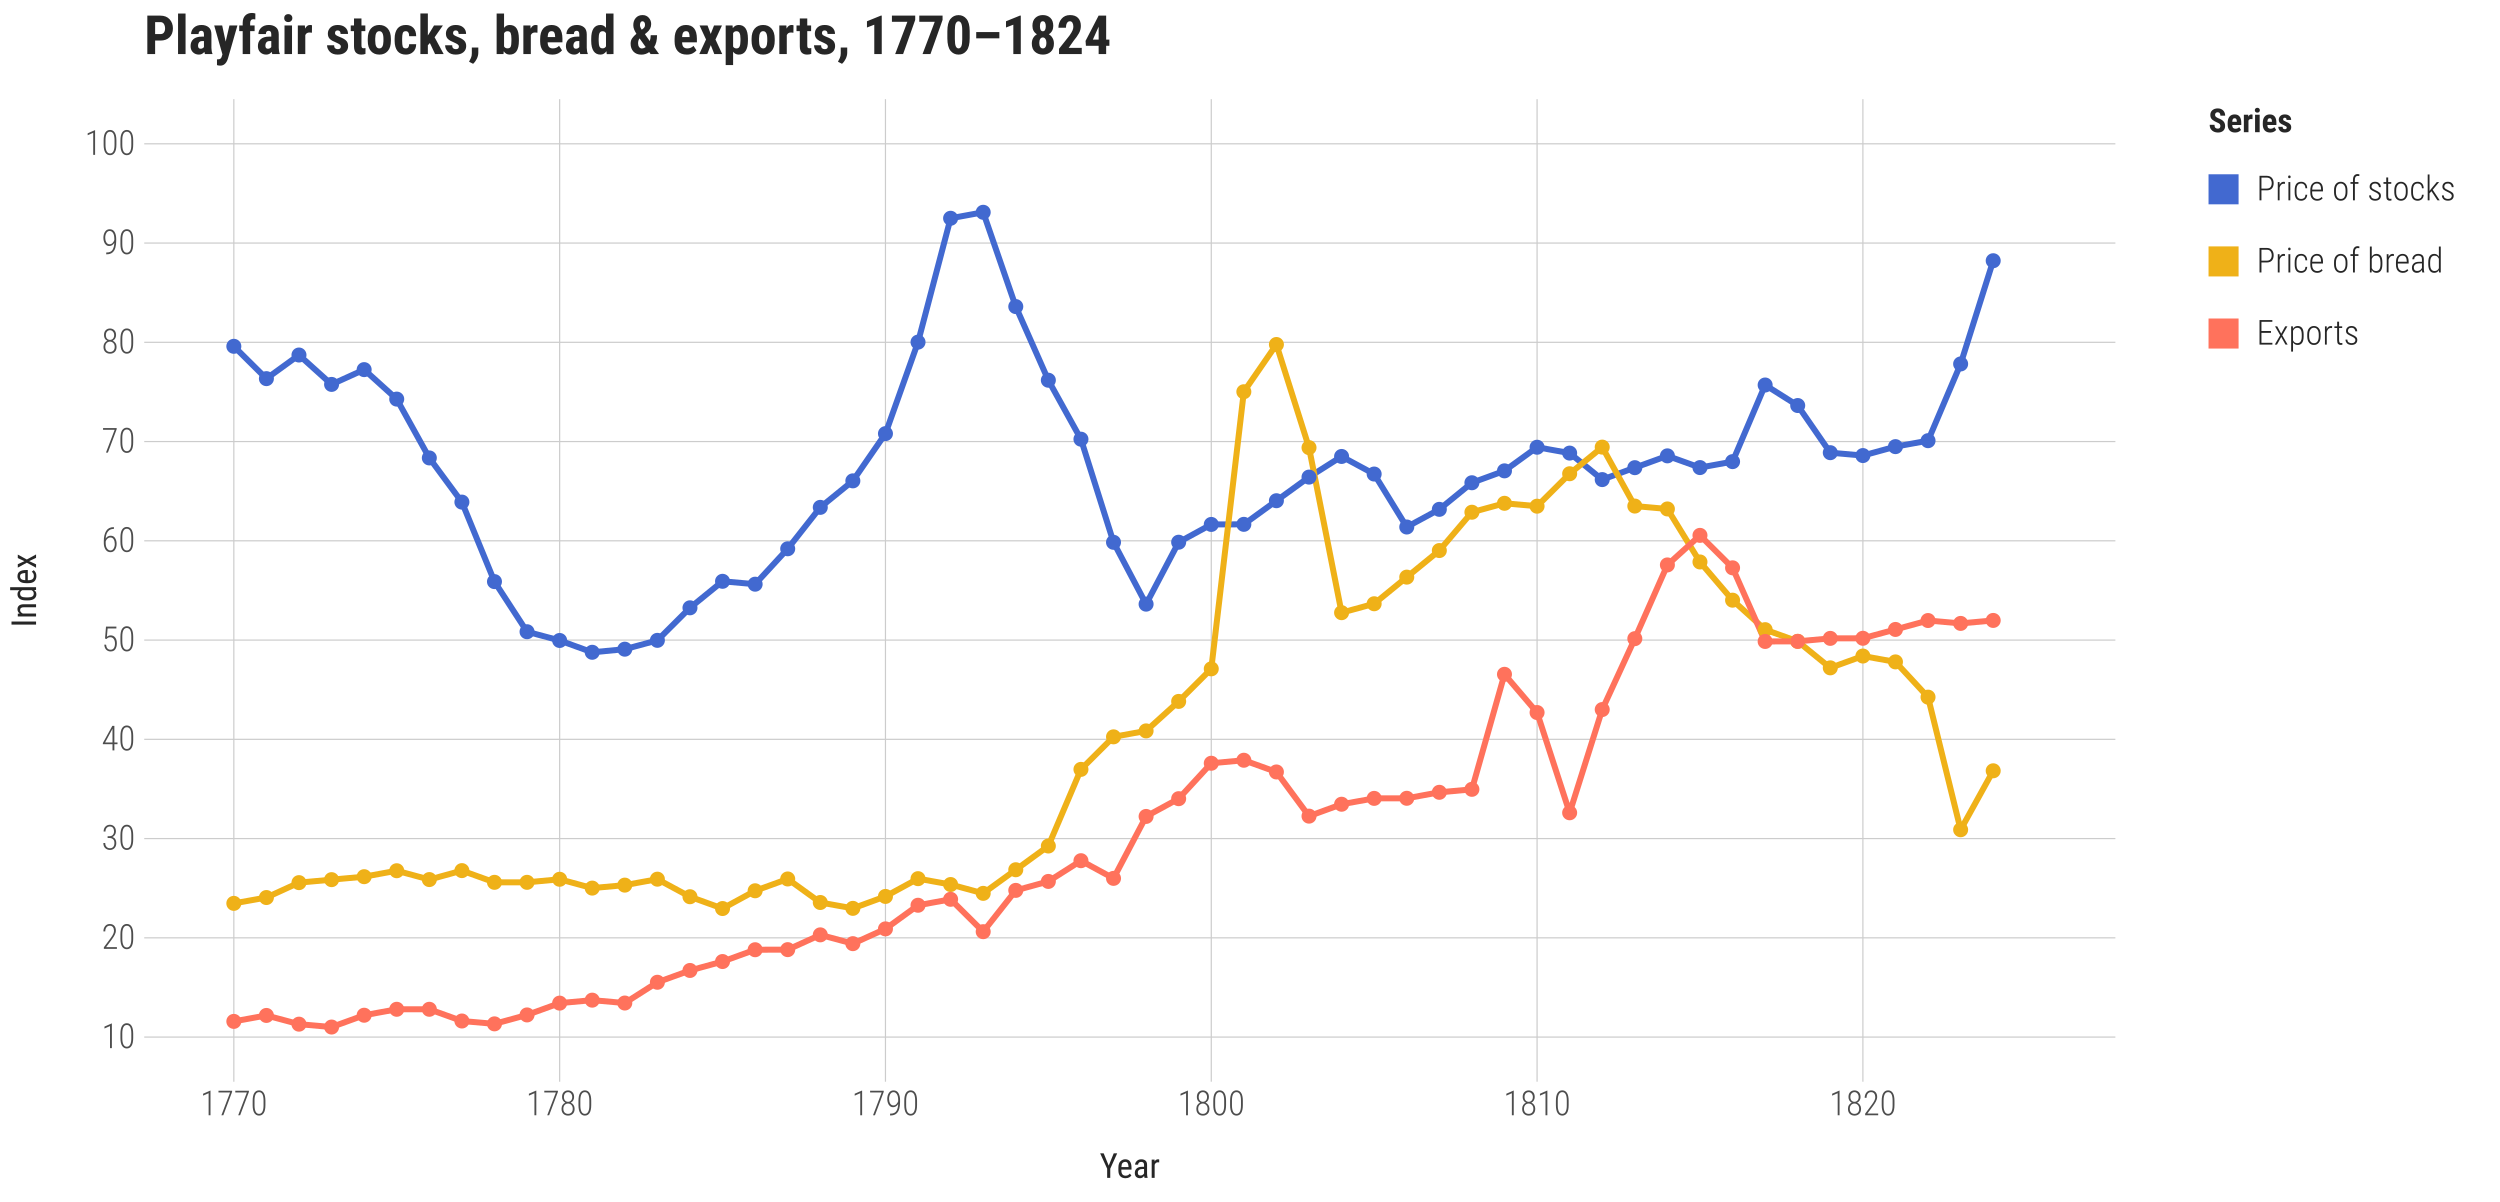
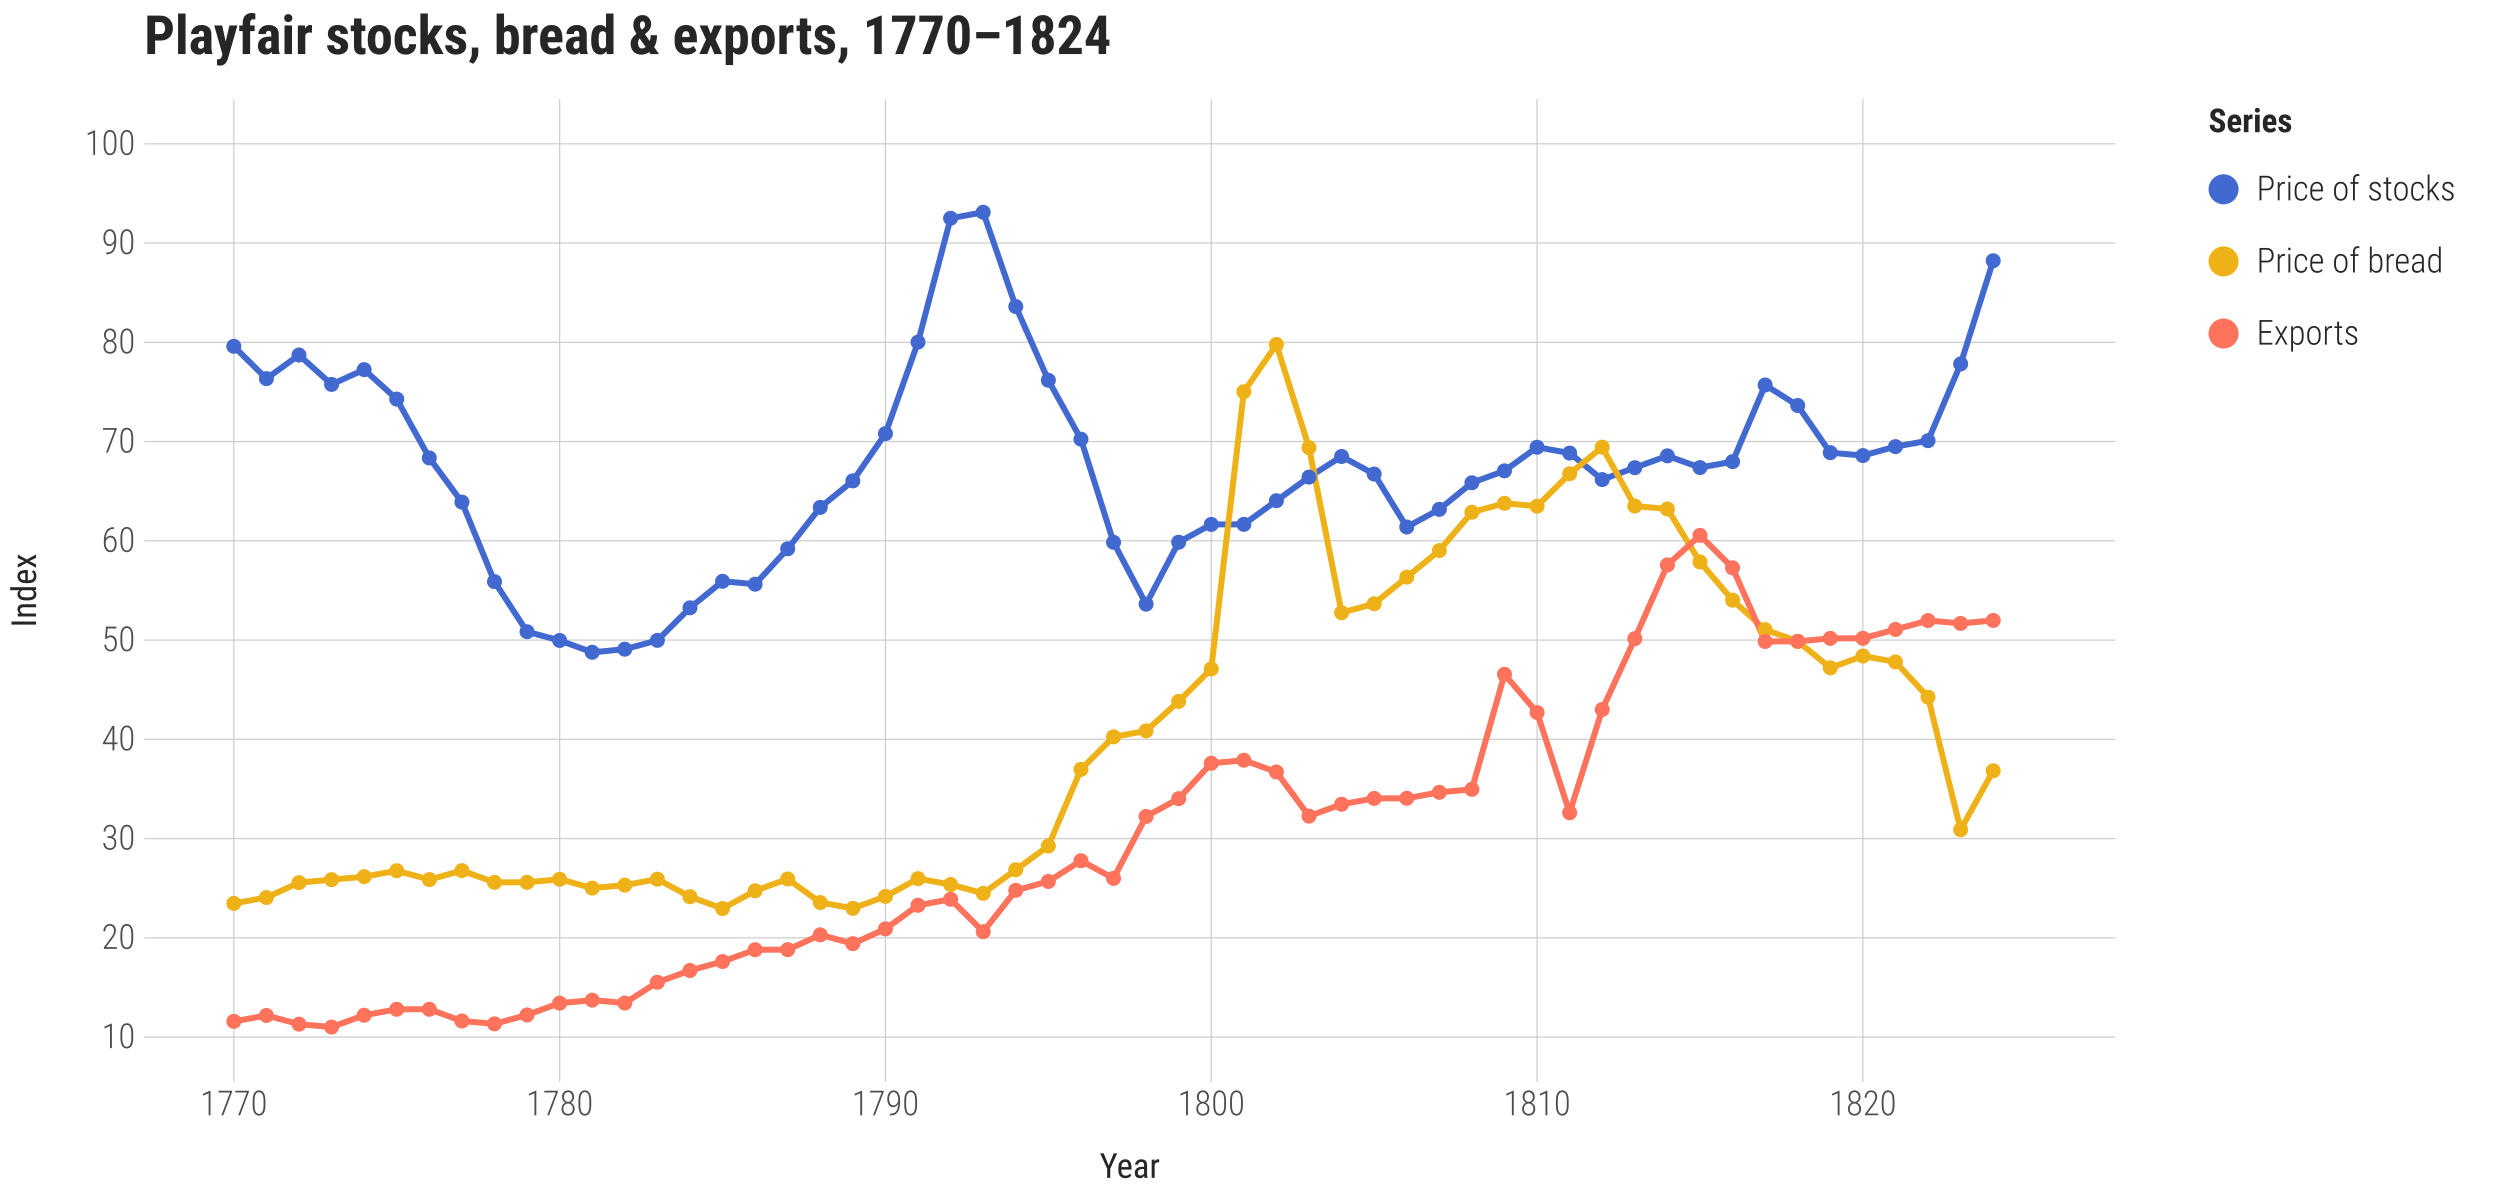
<svg xmlns="http://www.w3.org/2000/svg" width="832" height="400" viewBox="0 0 832 400" role="img" aria-label="Playfair stocks, bread &amp; exports, 1770–1824" class="gg-plot" font-family="&quot;Roboto Condensed&quot;, &quot;Arial Narrow&quot;, Arial, sans-serif" font-size="11.5" font-weight="300" text-rendering="optimizeLegibility" shape-rendering="geometricPrecision">
  <rect class="gg-paper" width="832" height="400" fill="var(--gg-paper, #ffffff)" />
  <text class="gg-title" x="48" y="18" font-size="18" font-weight="700" fill="var(--gg-ink, #262626)">Playfair stocks, bread &amp; exports, 1770–1824</text>
  <defs>
    <clipPath id="sdefault_temps-line_observable10_832x400-gg-clip-0">
      <rect width="656" height="327" />
    </clipPath>
  </defs>
  <g class="gg-panel" data-panel="0" transform="translate(48,33)">
    <rect class="gg-panel-background" width="656" height="327" fill="var(--gg-panel, #ffffff)" />
    <g class="gg-grid" stroke="var(--gg-grid, #cccccc)" stroke-width="0.4" vector-effect="non-scaling-stroke">
      <line x1="29.82" y1="0" x2="29.82" y2="327" />
      <line x1="138.25" y1="0" x2="138.25" y2="327" />
      <line x1="246.68" y1="0" x2="246.68" y2="327" />
      <line x1="355.11" y1="0" x2="355.11" y2="327" />
      <line x1="463.54" y1="0" x2="463.54" y2="327" />
      <line x1="571.97" y1="0" x2="571.97" y2="327" />
      <line x1="0" y1="312.14" x2="656" y2="312.14" />
      <line x1="0" y1="279.11" x2="656" y2="279.11" />
      <line x1="0" y1="246.08" x2="656" y2="246.08" />
      <line x1="0" y1="213.05" x2="656" y2="213.05" />
      <line x1="0" y1="180.02" x2="656" y2="180.02" />
      <line x1="0" y1="146.98" x2="656" y2="146.98" />
      <line x1="0" y1="113.95" x2="656" y2="113.95" />
      <line x1="0" y1="80.92" x2="656" y2="80.92" />
      <line x1="0" y1="47.89" x2="656" y2="47.89" />
      <line x1="0" y1="14.86" x2="656" y2="14.86" />
    </g>
    <g class="gg-marks" clip-path="url(#sdefault_temps-line_observable10_832x400-gg-clip-0)">
      <g class="gg-batch gg-paths" data-layer="0">
        <path d="M29.82 82.25L40.66 93.01L51.5 85.15L62.35 94.93L73.19 90.01L84.03 99.82L94.88 119.4L105.72 134.1L116.56 160.56L127.4 177.24L138.25 180.15L149.09 184.08L159.93 183.05L170.78 180.11L181.62 169.28L192.46 160.46L203.31 161.42L214.15 149.63L224.99 135.85L235.83 127.03L246.68 111.31L257.52 80.86L268.36 39.64L279.21 37.65L290.05 69.03L300.89 93.54L311.74 113.16L322.58 147.48L333.42 168.06L344.26 147.45L355.11 141.53L365.95 141.5L376.79 133.64L387.64 125.78L398.48 118.91L409.32 124.76L420.17 142.39L431.01 136.51L441.85 127.66L452.69 123.7L463.54 115.84L474.38 117.79L485.22 126.61L496.07 122.64L506.91 118.71L517.75 122.61L528.6 120.63L539.44 95.13L550.28 101.96L561.12 117.65L571.97 118.61L582.81 115.64L593.65 113.66L604.5 88.12L615.34 53.77" fill="none" stroke="#4269d0" stroke-width="2" stroke-linejoin="round" stroke-linecap="round" />
        <path d="M29.82 267.64L40.66 265.7L51.5 260.74L62.35 259.75L73.19 258.76L84.03 256.78L94.88 259.72L105.72 256.74L116.56 260.64L127.4 260.64L138.25 259.62L149.09 262.56L159.93 261.57L170.78 259.59L181.62 265.43L192.46 269.36L203.31 263.45L214.15 259.52L224.99 267.35L235.83 269.3L246.68 265.33L257.52 259.42L268.36 261.37L279.21 264.31L290.05 256.45L300.89 248.55L311.74 223.05L322.58 212.22L333.42 210.24L344.26 200.43L355.11 189.59L365.95 97.37L376.79 81.65L387.64 115.97L398.48 170.9L409.32 167.93L420.17 159.07L431.01 150.22L441.85 137.47L452.69 134.5L463.54 135.46L474.38 124.66L485.22 115.8L496.07 135.42L506.91 136.38L517.75 154.02L528.6 166.74L539.44 176.55L550.28 180.44L561.12 189.26L571.97 185.33L582.81 187.28L593.65 199.01L604.5 243.14L615.34 223.52" fill="none" stroke="#efb118" stroke-width="2" stroke-linejoin="round" stroke-linecap="round" />
        <path d="M29.82 306.92L40.66 304.94L51.5 307.84L62.35 308.8L73.19 304.87L84.03 302.89L94.88 302.89L105.72 306.79L116.56 307.74L127.4 304.77L138.25 300.84L149.09 299.85L159.93 300.81L170.78 293.9L181.62 289.97L192.46 287L203.31 283.07L214.15 283.04L224.99 278.12L235.83 281.05L246.68 276.13L257.52 268.27L268.36 266.29L279.21 277.06L290.05 263.32L300.89 260.34L311.74 253.44L322.58 259.32L333.42 238.71L344.26 232.8L355.11 221.01L365.95 220.01L376.79 223.91L387.64 238.61L398.48 234.65L409.32 232.7L420.17 232.67L431.01 230.68L441.85 229.69L452.69 191.41L463.54 204.13L474.38 237.49L485.22 203.14L496.07 179.55L506.91 155.01L517.75 145.17L528.6 155.97L539.44 180.48L550.28 180.44L561.12 179.45L571.97 179.42L582.81 176.48L593.65 173.51L604.5 174.47L615.34 173.48" fill="none" stroke="#ff725c" stroke-width="2" stroke-linejoin="round" stroke-linecap="round" />
      </g>
      <g class="gg-batch gg-points" data-layer="1">
        <circle class="gg-shape-circle" cx="29.82" cy="82.25" r="2.5" fill="#4269d0" />
        <circle class="gg-shape-circle" cx="40.66" cy="93.01" r="2.5" fill="#4269d0" />
        <circle class="gg-shape-circle" cx="51.5" cy="85.15" r="2.5" fill="#4269d0" />
        <circle class="gg-shape-circle" cx="62.35" cy="94.93" r="2.5" fill="#4269d0" />
        <circle class="gg-shape-circle" cx="73.19" cy="90.01" r="2.5" fill="#4269d0" />
        <circle class="gg-shape-circle" cx="84.03" cy="99.82" r="2.5" fill="#4269d0" />
        <circle class="gg-shape-circle" cx="94.88" cy="119.4" r="2.5" fill="#4269d0" />
        <circle class="gg-shape-circle" cx="105.72" cy="134.1" r="2.5" fill="#4269d0" />
        <circle class="gg-shape-circle" cx="116.56" cy="160.56" r="2.5" fill="#4269d0" />
        <circle class="gg-shape-circle" cx="127.4" cy="177.24" r="2.5" fill="#4269d0" />
        <circle class="gg-shape-circle" cx="138.25" cy="180.15" r="2.5" fill="#4269d0" />
        <circle class="gg-shape-circle" cx="149.09" cy="184.08" r="2.5" fill="#4269d0" />
        <circle class="gg-shape-circle" cx="159.93" cy="183.05" r="2.5" fill="#4269d0" />
        <circle class="gg-shape-circle" cx="170.78" cy="180.11" r="2.5" fill="#4269d0" />
        <circle class="gg-shape-circle" cx="181.62" cy="169.28" r="2.5" fill="#4269d0" />
        <circle class="gg-shape-circle" cx="192.46" cy="160.46" r="2.5" fill="#4269d0" />
        <circle class="gg-shape-circle" cx="203.31" cy="161.42" r="2.5" fill="#4269d0" />
        <circle class="gg-shape-circle" cx="214.15" cy="149.63" r="2.5" fill="#4269d0" />
        <circle class="gg-shape-circle" cx="224.99" cy="135.85" r="2.5" fill="#4269d0" />
        <circle class="gg-shape-circle" cx="235.83" cy="127.03" r="2.5" fill="#4269d0" />
        <circle class="gg-shape-circle" cx="246.68" cy="111.31" r="2.5" fill="#4269d0" />
        <circle class="gg-shape-circle" cx="257.52" cy="80.86" r="2.5" fill="#4269d0" />
        <circle class="gg-shape-circle" cx="268.36" cy="39.64" r="2.5" fill="#4269d0" />
        <circle class="gg-shape-circle" cx="279.21" cy="37.65" r="2.5" fill="#4269d0" />
        <circle class="gg-shape-circle" cx="290.05" cy="69.03" r="2.5" fill="#4269d0" />
        <circle class="gg-shape-circle" cx="300.89" cy="93.54" r="2.5" fill="#4269d0" />
        <circle class="gg-shape-circle" cx="311.74" cy="113.16" r="2.5" fill="#4269d0" />
        <circle class="gg-shape-circle" cx="322.58" cy="147.48" r="2.5" fill="#4269d0" />
        <circle class="gg-shape-circle" cx="333.42" cy="168.06" r="2.5" fill="#4269d0" />
        <circle class="gg-shape-circle" cx="344.26" cy="147.45" r="2.5" fill="#4269d0" />
        <circle class="gg-shape-circle" cx="355.11" cy="141.53" r="2.5" fill="#4269d0" />
        <circle class="gg-shape-circle" cx="365.95" cy="141.5" r="2.5" fill="#4269d0" />
        <circle class="gg-shape-circle" cx="376.79" cy="133.64" r="2.5" fill="#4269d0" />
        <circle class="gg-shape-circle" cx="387.64" cy="125.78" r="2.5" fill="#4269d0" />
        <circle class="gg-shape-circle" cx="398.48" cy="118.91" r="2.5" fill="#4269d0" />
        <circle class="gg-shape-circle" cx="409.32" cy="124.76" r="2.5" fill="#4269d0" />
        <circle class="gg-shape-circle" cx="420.17" cy="142.39" r="2.5" fill="#4269d0" />
        <circle class="gg-shape-circle" cx="431.01" cy="136.51" r="2.5" fill="#4269d0" />
        <circle class="gg-shape-circle" cx="441.85" cy="127.66" r="2.5" fill="#4269d0" />
        <circle class="gg-shape-circle" cx="452.69" cy="123.7" r="2.5" fill="#4269d0" />
        <circle class="gg-shape-circle" cx="463.54" cy="115.84" r="2.5" fill="#4269d0" />
        <circle class="gg-shape-circle" cx="474.38" cy="117.79" r="2.5" fill="#4269d0" />
        <circle class="gg-shape-circle" cx="485.22" cy="126.61" r="2.5" fill="#4269d0" />
        <circle class="gg-shape-circle" cx="496.07" cy="122.64" r="2.5" fill="#4269d0" />
        <circle class="gg-shape-circle" cx="506.91" cy="118.71" r="2.5" fill="#4269d0" />
        <circle class="gg-shape-circle" cx="517.75" cy="122.61" r="2.5" fill="#4269d0" />
        <circle class="gg-shape-circle" cx="528.6" cy="120.63" r="2.5" fill="#4269d0" />
        <circle class="gg-shape-circle" cx="539.44" cy="95.13" r="2.5" fill="#4269d0" />
        <circle class="gg-shape-circle" cx="550.28" cy="101.96" r="2.5" fill="#4269d0" />
        <circle class="gg-shape-circle" cx="561.12" cy="117.65" r="2.5" fill="#4269d0" />
        <circle class="gg-shape-circle" cx="571.97" cy="118.61" r="2.5" fill="#4269d0" />
        <circle class="gg-shape-circle" cx="582.81" cy="115.64" r="2.5" fill="#4269d0" />
        <circle class="gg-shape-circle" cx="593.65" cy="113.66" r="2.5" fill="#4269d0" />
        <circle class="gg-shape-circle" cx="604.5" cy="88.12" r="2.5" fill="#4269d0" />
        <circle class="gg-shape-circle" cx="615.34" cy="53.77" r="2.5" fill="#4269d0" />
        <circle class="gg-shape-circle" cx="29.82" cy="267.64" r="2.5" fill="#efb118" />
        <circle class="gg-shape-circle" cx="40.66" cy="265.7" r="2.5" fill="#efb118" />
        <circle class="gg-shape-circle" cx="51.5" cy="260.74" r="2.5" fill="#efb118" />
        <circle class="gg-shape-circle" cx="62.35" cy="259.75" r="2.5" fill="#efb118" />
        <circle class="gg-shape-circle" cx="73.19" cy="258.76" r="2.5" fill="#efb118" />
        <circle class="gg-shape-circle" cx="84.03" cy="256.78" r="2.5" fill="#efb118" />
        <circle class="gg-shape-circle" cx="94.88" cy="259.72" r="2.5" fill="#efb118" />
        <circle class="gg-shape-circle" cx="105.72" cy="256.74" r="2.5" fill="#efb118" />
        <circle class="gg-shape-circle" cx="116.56" cy="260.64" r="2.5" fill="#efb118" />
        <circle class="gg-shape-circle" cx="127.4" cy="260.64" r="2.5" fill="#efb118" />
        <circle class="gg-shape-circle" cx="138.25" cy="259.62" r="2.5" fill="#efb118" />
        <circle class="gg-shape-circle" cx="149.09" cy="262.56" r="2.5" fill="#efb118" />
        <circle class="gg-shape-circle" cx="159.93" cy="261.57" r="2.5" fill="#efb118" />
        <circle class="gg-shape-circle" cx="170.78" cy="259.59" r="2.5" fill="#efb118" />
        <circle class="gg-shape-circle" cx="181.62" cy="265.43" r="2.5" fill="#efb118" />
        <circle class="gg-shape-circle" cx="192.46" cy="269.36" r="2.5" fill="#efb118" />
        <circle class="gg-shape-circle" cx="203.31" cy="263.45" r="2.5" fill="#efb118" />
        <circle class="gg-shape-circle" cx="214.15" cy="259.52" r="2.5" fill="#efb118" />
        <circle class="gg-shape-circle" cx="224.99" cy="267.35" r="2.5" fill="#efb118" />
        <circle class="gg-shape-circle" cx="235.83" cy="269.3" r="2.5" fill="#efb118" />
        <circle class="gg-shape-circle" cx="246.68" cy="265.33" r="2.5" fill="#efb118" />
        <circle class="gg-shape-circle" cx="257.52" cy="259.42" r="2.5" fill="#efb118" />
        <circle class="gg-shape-circle" cx="268.36" cy="261.37" r="2.5" fill="#efb118" />
        <circle class="gg-shape-circle" cx="279.21" cy="264.31" r="2.5" fill="#efb118" />
        <circle class="gg-shape-circle" cx="290.05" cy="256.45" r="2.5" fill="#efb118" />
        <circle class="gg-shape-circle" cx="300.89" cy="248.55" r="2.5" fill="#efb118" />
        <circle class="gg-shape-circle" cx="311.74" cy="223.05" r="2.5" fill="#efb118" />
        <circle class="gg-shape-circle" cx="322.58" cy="212.22" r="2.5" fill="#efb118" />
        <circle class="gg-shape-circle" cx="333.42" cy="210.24" r="2.5" fill="#efb118" />
        <circle class="gg-shape-circle" cx="344.26" cy="200.43" r="2.5" fill="#efb118" />
        <circle class="gg-shape-circle" cx="355.11" cy="189.59" r="2.5" fill="#efb118" />
        <circle class="gg-shape-circle" cx="365.95" cy="97.37" r="2.5" fill="#efb118" />
        <circle class="gg-shape-circle" cx="376.79" cy="81.65" r="2.5" fill="#efb118" />
        <circle class="gg-shape-circle" cx="387.64" cy="115.97" r="2.5" fill="#efb118" />
        <circle class="gg-shape-circle" cx="398.48" cy="170.9" r="2.5" fill="#efb118" />
        <circle class="gg-shape-circle" cx="409.32" cy="167.93" r="2.5" fill="#efb118" />
        <circle class="gg-shape-circle" cx="420.17" cy="159.07" r="2.5" fill="#efb118" />
        <circle class="gg-shape-circle" cx="431.01" cy="150.22" r="2.5" fill="#efb118" />
        <circle class="gg-shape-circle" cx="441.85" cy="137.47" r="2.5" fill="#efb118" />
        <circle class="gg-shape-circle" cx="452.69" cy="134.5" r="2.5" fill="#efb118" />
        <circle class="gg-shape-circle" cx="463.54" cy="135.46" r="2.5" fill="#efb118" />
        <circle class="gg-shape-circle" cx="474.38" cy="124.66" r="2.5" fill="#efb118" />
        <circle class="gg-shape-circle" cx="485.22" cy="115.8" r="2.5" fill="#efb118" />
        <circle class="gg-shape-circle" cx="496.07" cy="135.42" r="2.5" fill="#efb118" />
        <circle class="gg-shape-circle" cx="506.91" cy="136.38" r="2.5" fill="#efb118" />
        <circle class="gg-shape-circle" cx="517.75" cy="154.02" r="2.5" fill="#efb118" />
        <circle class="gg-shape-circle" cx="528.6" cy="166.74" r="2.5" fill="#efb118" />
        <circle class="gg-shape-circle" cx="539.44" cy="176.55" r="2.5" fill="#efb118" />
        <circle class="gg-shape-circle" cx="550.28" cy="180.44" r="2.5" fill="#efb118" />
        <circle class="gg-shape-circle" cx="561.12" cy="189.26" r="2.5" fill="#efb118" />
        <circle class="gg-shape-circle" cx="571.97" cy="185.33" r="2.5" fill="#efb118" />
        <circle class="gg-shape-circle" cx="582.81" cy="187.28" r="2.5" fill="#efb118" />
        <circle class="gg-shape-circle" cx="593.65" cy="199.01" r="2.5" fill="#efb118" />
        <circle class="gg-shape-circle" cx="604.5" cy="243.14" r="2.5" fill="#efb118" />
        <circle class="gg-shape-circle" cx="615.34" cy="223.52" r="2.5" fill="#efb118" />
        <circle class="gg-shape-circle" cx="29.82" cy="306.92" r="2.5" fill="#ff725c" />
        <circle class="gg-shape-circle" cx="40.66" cy="304.94" r="2.5" fill="#ff725c" />
        <circle class="gg-shape-circle" cx="51.5" cy="307.84" r="2.5" fill="#ff725c" />
        <circle class="gg-shape-circle" cx="62.35" cy="308.8" r="2.5" fill="#ff725c" />
        <circle class="gg-shape-circle" cx="73.19" cy="304.87" r="2.5" fill="#ff725c" />
        <circle class="gg-shape-circle" cx="84.03" cy="302.89" r="2.5" fill="#ff725c" />
        <circle class="gg-shape-circle" cx="94.88" cy="302.89" r="2.5" fill="#ff725c" />
        <circle class="gg-shape-circle" cx="105.72" cy="306.79" r="2.5" fill="#ff725c" />
        <circle class="gg-shape-circle" cx="116.56" cy="307.74" r="2.5" fill="#ff725c" />
        <circle class="gg-shape-circle" cx="127.4" cy="304.77" r="2.5" fill="#ff725c" />
        <circle class="gg-shape-circle" cx="138.25" cy="300.84" r="2.5" fill="#ff725c" />
        <circle class="gg-shape-circle" cx="149.09" cy="299.85" r="2.5" fill="#ff725c" />
        <circle class="gg-shape-circle" cx="159.93" cy="300.81" r="2.5" fill="#ff725c" />
        <circle class="gg-shape-circle" cx="170.78" cy="293.9" r="2.5" fill="#ff725c" />
        <circle class="gg-shape-circle" cx="181.62" cy="289.97" r="2.5" fill="#ff725c" />
        <circle class="gg-shape-circle" cx="192.46" cy="287" r="2.5" fill="#ff725c" />
        <circle class="gg-shape-circle" cx="203.31" cy="283.07" r="2.5" fill="#ff725c" />
        <circle class="gg-shape-circle" cx="214.15" cy="283.04" r="2.5" fill="#ff725c" />
        <circle class="gg-shape-circle" cx="224.99" cy="278.12" r="2.5" fill="#ff725c" />
        <circle class="gg-shape-circle" cx="235.83" cy="281.05" r="2.5" fill="#ff725c" />
        <circle class="gg-shape-circle" cx="246.68" cy="276.13" r="2.5" fill="#ff725c" />
        <circle class="gg-shape-circle" cx="257.52" cy="268.27" r="2.5" fill="#ff725c" />
        <circle class="gg-shape-circle" cx="268.36" cy="266.29" r="2.5" fill="#ff725c" />
        <circle class="gg-shape-circle" cx="279.21" cy="277.06" r="2.5" fill="#ff725c" />
        <circle class="gg-shape-circle" cx="290.05" cy="263.32" r="2.5" fill="#ff725c" />
        <circle class="gg-shape-circle" cx="300.89" cy="260.34" r="2.5" fill="#ff725c" />
        <circle class="gg-shape-circle" cx="311.74" cy="253.44" r="2.5" fill="#ff725c" />
        <circle class="gg-shape-circle" cx="322.58" cy="259.32" r="2.5" fill="#ff725c" />
        <circle class="gg-shape-circle" cx="333.42" cy="238.71" r="2.5" fill="#ff725c" />
        <circle class="gg-shape-circle" cx="344.26" cy="232.8" r="2.5" fill="#ff725c" />
        <circle class="gg-shape-circle" cx="355.11" cy="221.01" r="2.5" fill="#ff725c" />
        <circle class="gg-shape-circle" cx="365.95" cy="220.01" r="2.5" fill="#ff725c" />
        <circle class="gg-shape-circle" cx="376.79" cy="223.91" r="2.5" fill="#ff725c" />
        <circle class="gg-shape-circle" cx="387.64" cy="238.61" r="2.5" fill="#ff725c" />
        <circle class="gg-shape-circle" cx="398.48" cy="234.65" r="2.5" fill="#ff725c" />
        <circle class="gg-shape-circle" cx="409.32" cy="232.7" r="2.5" fill="#ff725c" />
        <circle class="gg-shape-circle" cx="420.17" cy="232.67" r="2.5" fill="#ff725c" />
        <circle class="gg-shape-circle" cx="431.01" cy="230.68" r="2.5" fill="#ff725c" />
        <circle class="gg-shape-circle" cx="441.85" cy="229.69" r="2.5" fill="#ff725c" />
        <circle class="gg-shape-circle" cx="452.69" cy="191.41" r="2.5" fill="#ff725c" />
        <circle class="gg-shape-circle" cx="463.54" cy="204.13" r="2.5" fill="#ff725c" />
        <circle class="gg-shape-circle" cx="474.38" cy="237.49" r="2.5" fill="#ff725c" />
        <circle class="gg-shape-circle" cx="485.22" cy="203.14" r="2.5" fill="#ff725c" />
        <circle class="gg-shape-circle" cx="496.07" cy="179.55" r="2.5" fill="#ff725c" />
        <circle class="gg-shape-circle" cx="506.91" cy="155.01" r="2.5" fill="#ff725c" />
        <circle class="gg-shape-circle" cx="517.75" cy="145.17" r="2.5" fill="#ff725c" />
        <circle class="gg-shape-circle" cx="528.6" cy="155.97" r="2.5" fill="#ff725c" />
        <circle class="gg-shape-circle" cx="539.44" cy="180.48" r="2.5" fill="#ff725c" />
        <circle class="gg-shape-circle" cx="550.28" cy="180.44" r="2.5" fill="#ff725c" />
        <circle class="gg-shape-circle" cx="561.12" cy="179.45" r="2.5" fill="#ff725c" />
        <circle class="gg-shape-circle" cx="571.97" cy="179.42" r="2.5" fill="#ff725c" />
        <circle class="gg-shape-circle" cx="582.81" cy="176.48" r="2.5" fill="#ff725c" />
        <circle class="gg-shape-circle" cx="593.65" cy="173.51" r="2.5" fill="#ff725c" />
        <circle class="gg-shape-circle" cx="604.5" cy="174.47" r="2.5" fill="#ff725c" />
        <circle class="gg-shape-circle" cx="615.34" cy="173.48" r="2.5" fill="#ff725c" />
      </g>
    </g>
  </g>
  <g class="gg-axis gg-axis-x" transform="translate(48,360)">
    <g class="gg-tick" transform="translate(29.82,0)">
      <text y="3" dy="0.71em" text-anchor="middle" fill="var(--gg-axisText, #4d4d4d)" font-size="11.5" font-weight="300">1770</text>
    </g>
    <g class="gg-tick" transform="translate(138.25,0)">
      <text y="3" dy="0.71em" text-anchor="middle" fill="var(--gg-axisText, #4d4d4d)" font-size="11.5" font-weight="300">1780</text>
    </g>
    <g class="gg-tick" transform="translate(246.68,0)">
      <text y="3" dy="0.71em" text-anchor="middle" fill="var(--gg-axisText, #4d4d4d)" font-size="11.5" font-weight="300">1790</text>
    </g>
    <g class="gg-tick" transform="translate(355.11,0)">
      <text y="3" dy="0.71em" text-anchor="middle" fill="var(--gg-axisText, #4d4d4d)" font-size="11.5" font-weight="300">1800</text>
    </g>
    <g class="gg-tick" transform="translate(463.54,0)">
      <text y="3" dy="0.71em" text-anchor="middle" fill="var(--gg-axisText, #4d4d4d)" font-size="11.5" font-weight="300">1810</text>
    </g>
    <g class="gg-tick" transform="translate(571.97,0)">
      <text y="3" dy="0.71em" text-anchor="middle" fill="var(--gg-axisText, #4d4d4d)" font-size="11.5" font-weight="300">1820</text>
    </g>
  </g>
  <g class="gg-axis gg-axis-y" transform="translate(48,33)">
    <g class="gg-tick" transform="translate(0,312.14)">
      <text x="-3" dy="0.32em" text-anchor="end" fill="var(--gg-axisText, #4d4d4d)" font-size="11.5" font-weight="300">10</text>
    </g>
    <g class="gg-tick" transform="translate(0,279.11)">
      <text x="-3" dy="0.32em" text-anchor="end" fill="var(--gg-axisText, #4d4d4d)" font-size="11.5" font-weight="300">20</text>
    </g>
    <g class="gg-tick" transform="translate(0,246.08)">
      <text x="-3" dy="0.32em" text-anchor="end" fill="var(--gg-axisText, #4d4d4d)" font-size="11.5" font-weight="300">30</text>
    </g>
    <g class="gg-tick" transform="translate(0,213.05)">
      <text x="-3" dy="0.32em" text-anchor="end" fill="var(--gg-axisText, #4d4d4d)" font-size="11.5" font-weight="300">40</text>
    </g>
    <g class="gg-tick" transform="translate(0,180.02)">
      <text x="-3" dy="0.32em" text-anchor="end" fill="var(--gg-axisText, #4d4d4d)" font-size="11.5" font-weight="300">50</text>
    </g>
    <g class="gg-tick" transform="translate(0,146.98)">
      <text x="-3" dy="0.32em" text-anchor="end" fill="var(--gg-axisText, #4d4d4d)" font-size="11.5" font-weight="300">60</text>
    </g>
    <g class="gg-tick" transform="translate(0,113.95)">
      <text x="-3" dy="0.32em" text-anchor="end" fill="var(--gg-axisText, #4d4d4d)" font-size="11.5" font-weight="300">70</text>
    </g>
    <g class="gg-tick" transform="translate(0,80.92)">
      <text x="-3" dy="0.32em" text-anchor="end" fill="var(--gg-axisText, #4d4d4d)" font-size="11.5" font-weight="300">80</text>
    </g>
    <g class="gg-tick" transform="translate(0,47.89)">
      <text x="-3" dy="0.32em" text-anchor="end" fill="var(--gg-axisText, #4d4d4d)" font-size="11.5" font-weight="300">90</text>
    </g>
    <g class="gg-tick" transform="translate(0,14.86)">
      <text x="-3" dy="0.32em" text-anchor="end" fill="var(--gg-axisText, #4d4d4d)" font-size="11.5" font-weight="300">100</text>
    </g>
  </g>
  <text class="gg-axis-title" x="376" y="392" text-anchor="middle" fill="var(--gg-ink, #262626)" font-size="11.5" font-weight="400">Year</text>
  <text class="gg-axis-title" transform="translate(12,196.5) rotate(-90)" text-anchor="middle" fill="var(--gg-ink, #262626)" font-size="11.5" font-weight="400">Index</text>
  <g class="gg-legend gg-legend-color gg-legend-right gg-legend-vertical" transform="translate(731,33)">
    <text class="gg-legend-title" x="4" y="11" font-size="11" font-weight="bold" fill="var(--gg-ink, #262626)">Series</text>
-     <rect class="gg-legend-swatch" x="4" y="25" width="10" height="10" fill="#4269d0" />
+     <g class="gg-legend-key">
+       <circle class="gg-shape-circle" cx="9" cy="30" r="5" fill="#4269d0" />
+     </g>
    <text class="gg-legend-label" x="20" y="30" dy="0.32em" font-size="11.5" fill="var(--gg-ink, #262626)">Price of stocks</text>
-     <rect class="gg-legend-swatch" x="4" y="49" width="10" height="10" fill="#efb118" />
+     <g class="gg-legend-key">
+       <circle class="gg-shape-circle" cx="9" cy="54" r="5" fill="#efb118" />
+     </g>
    <text class="gg-legend-label" x="20" y="54" dy="0.32em" font-size="11.5" fill="var(--gg-ink, #262626)">Price of bread</text>
-     <rect class="gg-legend-swatch" x="4" y="73" width="10" height="10" fill="#ff725c" />
+     <g class="gg-legend-key">
+       <circle class="gg-shape-circle" cx="9" cy="78" r="5" fill="#ff725c" />
+     </g>
    <text class="gg-legend-label" x="20" y="78" dy="0.32em" font-size="11.5" fill="var(--gg-ink, #262626)">Exports</text>
  </g>
</svg>
